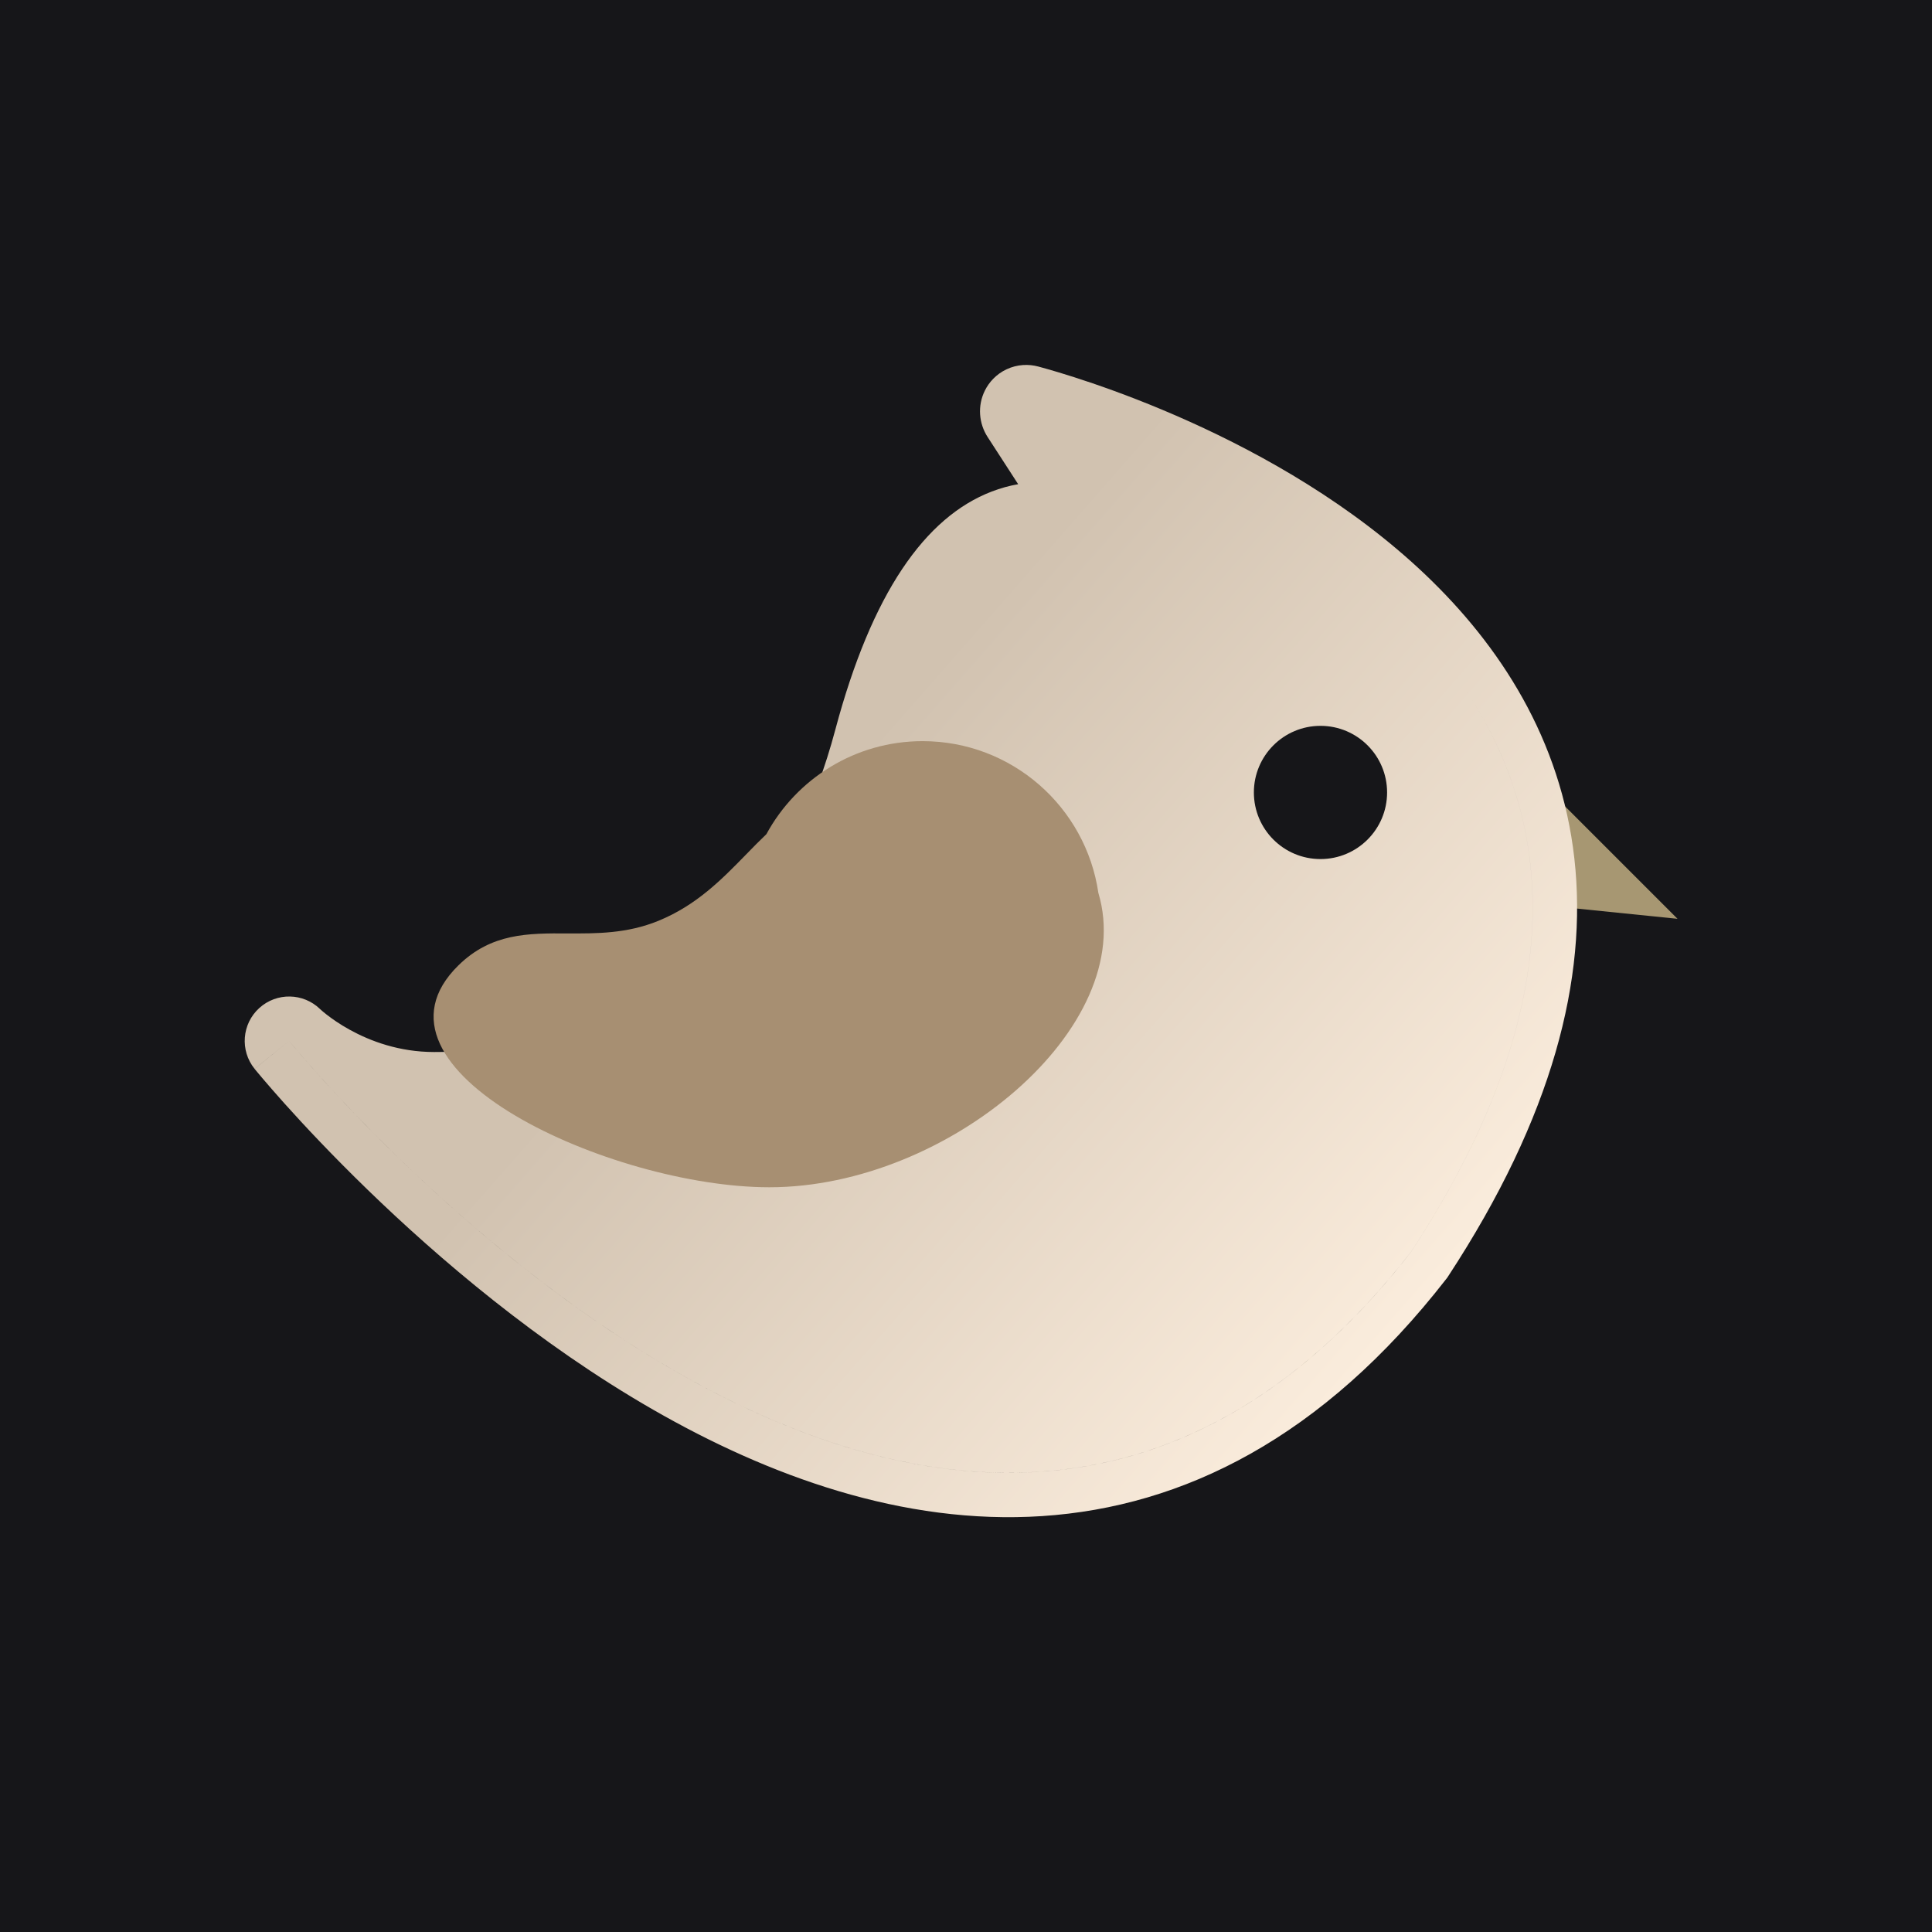
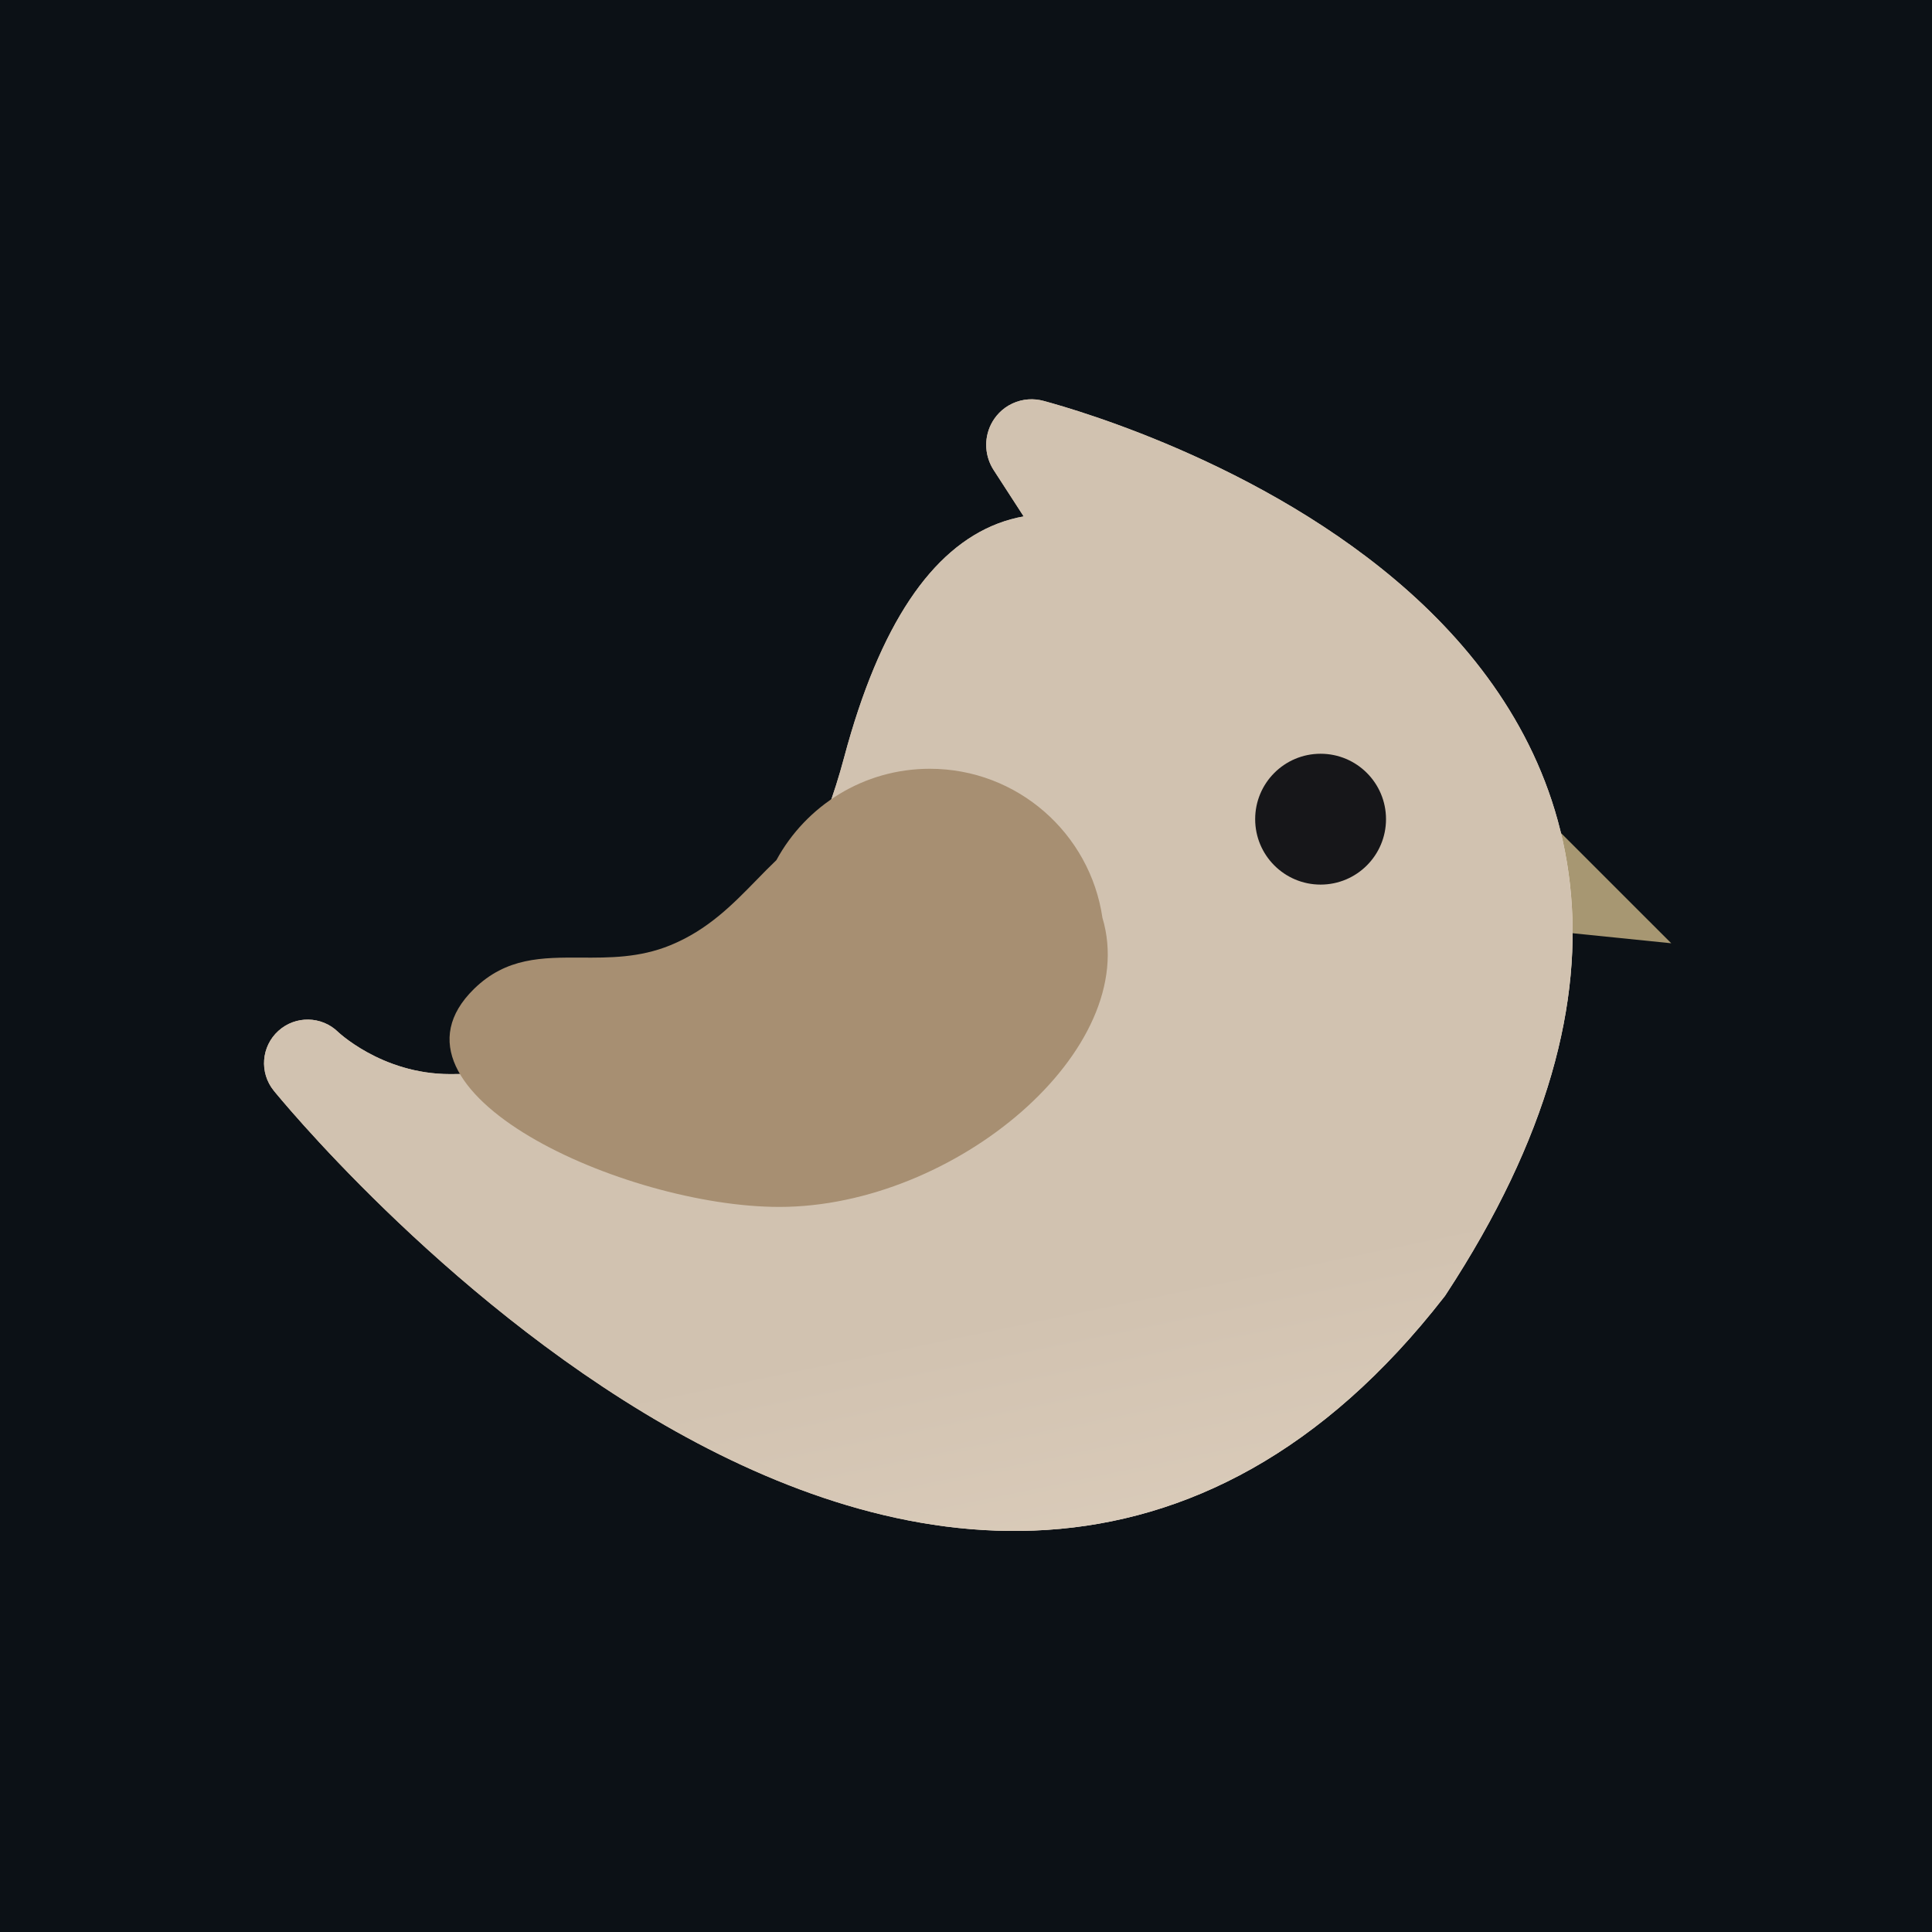
<svg xmlns="http://www.w3.org/2000/svg" width="300" height="300" viewBox="0 0 300 300" fill="none">
-   <rect width="300" height="300" fill="#161619" />
-   <path d="M260.483 142.672L239.797 121.986C240.979 126.146 243.831 138.947 243.995 140.995L260.483 142.672Z" fill="#A79772" />
-   <path fill-rule="evenodd" clip-rule="evenodd" d="M224.555 198.619L224.727 198.399L224.88 198.165C241.115 173.386 246.551 151.866 244.467 133.317C242.383 114.762 232.892 100.248 221.353 89.253C198.578 67.551 166.559 58.35 161.218 56.914C159.734 56.516 157.975 56.556 156.294 57.347C154.665 58.115 153.571 59.37 152.944 60.62C151.737 63.028 152.01 65.778 153.353 67.853L158.101 75.186C156.751 75.42 155.374 75.795 153.976 76.332C143.639 80.308 135.359 92.114 129.706 113.313C123.304 137.322 110.753 149.549 98.657 155.975C86.296 162.542 73.805 163.357 67.415 163.357C61.978 163.357 57.493 161.658 54.315 159.905C52.732 159.033 51.515 158.168 50.721 157.547C50.326 157.238 50.041 156.994 49.874 156.846C49.79 156.772 49.737 156.722 49.714 156.701L49.706 156.693C47.1 154.155 42.966 154.077 40.266 156.523C37.554 158.979 37.233 163.126 39.535 165.971L44.895 161.634C39.535 165.971 39.537 165.973 39.539 165.976L39.546 165.984L39.566 166.008L39.634 166.092C39.691 166.162 39.773 166.262 39.879 166.39C40.092 166.646 40.4 167.015 40.801 167.487C41.602 168.431 42.773 169.785 44.28 171.465C47.295 174.823 51.666 179.493 57.138 184.794C68.044 195.359 83.493 208.597 101.419 218.896C119.287 229.162 140.188 236.836 161.798 235.42C183.736 233.982 205.406 223.241 224.555 198.619ZM58.092 176.043C49.75 167.633 44.895 161.633 44.895 161.633C44.895 161.633 44.896 161.634 44.896 161.634C45.496 162.374 146.924 287.195 219.111 194.384C244.999 154.871 240.984 126.127 226.659 105.812C240.986 126.127 245.002 154.871 219.113 194.386C162.52 267.148 87.956 206.15 58.092 176.043Z" fill="url(#paint0_linear_1184_12180)" />
-   <path fill-rule="evenodd" clip-rule="evenodd" d="M170.553 138.648C176.79 159.428 147.262 184.358 119.472 184.358C94.995 184.358 54.646 166.081 71.204 149.882C76.309 144.888 82.007 144.914 88.114 144.941C92.623 144.962 97.354 144.983 102.233 142.986C108.175 140.555 112.093 136.537 115.858 132.676C116.905 131.602 117.941 130.539 119.006 129.527C123.675 120.925 132.787 115.085 143.262 115.085C157.13 115.085 168.607 125.32 170.553 138.648Z" fill="#A78F72" />
-   <path d="M205.044 133.395C199.331 133.395 194.701 128.764 194.701 123.052C194.701 117.34 199.331 112.709 205.044 112.709C210.756 112.709 215.387 117.34 215.387 123.052C215.387 128.764 210.756 133.395 205.044 133.395Z" fill="#161619" />
+   <rect width="300" height="300" fill="#0C1116" />
+   <g clip-path="url(#clip0_1_69)">
+     <path d="M259.51 146.47L239.193 126.154C240.354 130.239 243.155 142.811 243.316 144.823L259.51 146.47Z" fill="#A79772" />
+     <path fill-rule="evenodd" clip-rule="evenodd" d="M224.224 201.419L224.393 201.202L224.543 200.972C240.488 176.635 245.827 155.5 243.78 137.283C241.733 119.058 232.411 104.803 221.079 94.004C198.71 72.691 167.264 63.654 162.017 62.243C160.56 61.852 158.832 61.892 157.182 62.669C155.581 63.422 154.507 64.656 153.892 65.882C152.706 68.248 152.974 70.948 154.293 72.987L158.956 80.189C157.63 80.418 156.278 80.787 154.905 81.314C144.752 85.219 136.621 96.814 131.069 117.636C124.781 141.216 112.454 153.224 100.574 159.536C88.434 165.985 76.166 166.786 69.89 166.786C64.55 166.786 60.145 165.118 57.023 163.396C55.469 162.539 54.274 161.689 53.494 161.08C53.106 160.776 52.826 160.537 52.662 160.391C52.58 160.318 52.527 160.27 52.505 160.249L52.497 160.241C49.938 157.748 45.878 157.672 43.226 160.074C40.562 162.486 40.247 166.559 42.508 169.353C42.508 169.353 42.509 169.355 42.512 169.358L42.518 169.366L42.538 169.39L42.604 169.471C42.661 169.541 42.742 169.639 42.846 169.765C43.054 170.016 43.357 170.379 43.751 170.842C44.538 171.769 45.687 173.099 47.168 174.749C50.129 178.047 54.422 182.634 59.796 187.84C70.507 198.216 85.681 211.218 103.286 221.333C120.835 231.416 141.363 238.953 162.587 237.562C184.133 236.15 205.416 225.6 224.224 201.419Z" fill="url(#paint0_linear_1_69)" />
+     <path fill-rule="evenodd" clip-rule="evenodd" d="M224.224 201.419L224.393 201.202L224.543 200.972C240.488 176.635 245.827 155.5 243.78 137.283C241.733 119.058 232.411 104.803 221.079 94.004C198.71 72.691 167.264 63.654 162.017 62.243C160.56 61.852 158.832 61.892 157.182 62.669C155.581 63.422 154.507 64.656 153.892 65.882C152.706 68.248 152.974 70.948 154.293 72.987L158.956 80.189C157.63 80.418 156.278 80.787 154.905 81.314C144.752 85.219 136.621 96.814 131.069 117.636C124.781 141.216 112.454 153.224 100.574 159.536C88.434 165.985 76.166 166.786 69.89 166.786C64.55 166.786 60.145 165.118 57.023 163.396C55.469 162.539 54.274 161.689 53.494 161.08C53.106 160.776 52.826 160.537 52.662 160.391C52.58 160.318 52.527 160.27 52.505 160.249L52.497 160.241C49.938 157.748 45.878 157.672 43.226 160.074C40.562 162.486 40.247 166.559 42.508 169.353C42.508 169.353 42.509 169.355 42.512 169.358L42.518 169.366L42.538 169.39L42.604 169.471C42.661 169.541 42.742 169.639 42.846 169.765C43.054 170.016 43.357 170.379 43.751 170.842C44.538 171.769 45.687 173.099 47.168 174.749C50.129 178.047 54.422 182.634 59.796 187.84C70.507 198.216 85.681 211.218 103.286 221.333C120.835 231.416 141.363 238.953 162.587 237.562C184.133 236.15 205.416 225.6 224.224 201.419Z" fill="url(#paint1_linear_1_69)" />
+     <path fill-rule="evenodd" clip-rule="evenodd" d="M120.559 133.558C125.146 125.111 134.094 119.375 144.383 119.375C158.003 119.375 169.275 129.427 171.186 142.517C177.312 162.925 148.312 187.411 121.017 187.411C96.978 187.411 57.349 169.46 73.612 153.55C78.625 148.645 84.222 148.671 90.22 148.698C94.648 148.718 99.294 148.739 104.087 146.778C109.922 144.39 113.77 140.444 117.468 136.652C118.497 135.596 119.514 134.553 120.559 133.558Z" fill="#A78F72" />
+     <path d="M205.06 137.359C199.45 137.359 194.902 132.811 194.902 127.2C194.902 121.59 199.45 117.042 205.06 117.042C210.671 117.042 215.219 121.59 215.219 127.2C215.219 132.811 210.671 137.359 205.06 137.359Z" fill="#161619" />
+   </g>
  <defs>
-     <linearGradient id="paint0_linear_1184_12180" x1="122.403" y1="129.283" x2="216.105" y2="211.417" gradientUnits="userSpaceOnUse">
+     <linearGradient id="paint0_linear_1_69" x1="123.895" y1="133.32" x2="215.924" y2="213.988" gradientUnits="userSpaceOnUse">
      <stop stop-color="#D1C2B0" />
      <stop offset="1" stop-color="#FBEDDD" />
    </linearGradient>
+     <linearGradient id="paint1_linear_1_69" x1="498.487" y1="133.319" x2="535.292" y2="311.367" gradientUnits="userSpaceOnUse">
+       <stop stop-color="#D1C2B0" />
+       <stop offset="1" stop-color="#FBEDDD" />
+     </linearGradient>
+     <clipPath id="clip0_1_69">
+       <rect width="218.51" height="175.727" fill="white" transform="translate(41 62)" />
+     </clipPath>
  </defs>
</svg>
